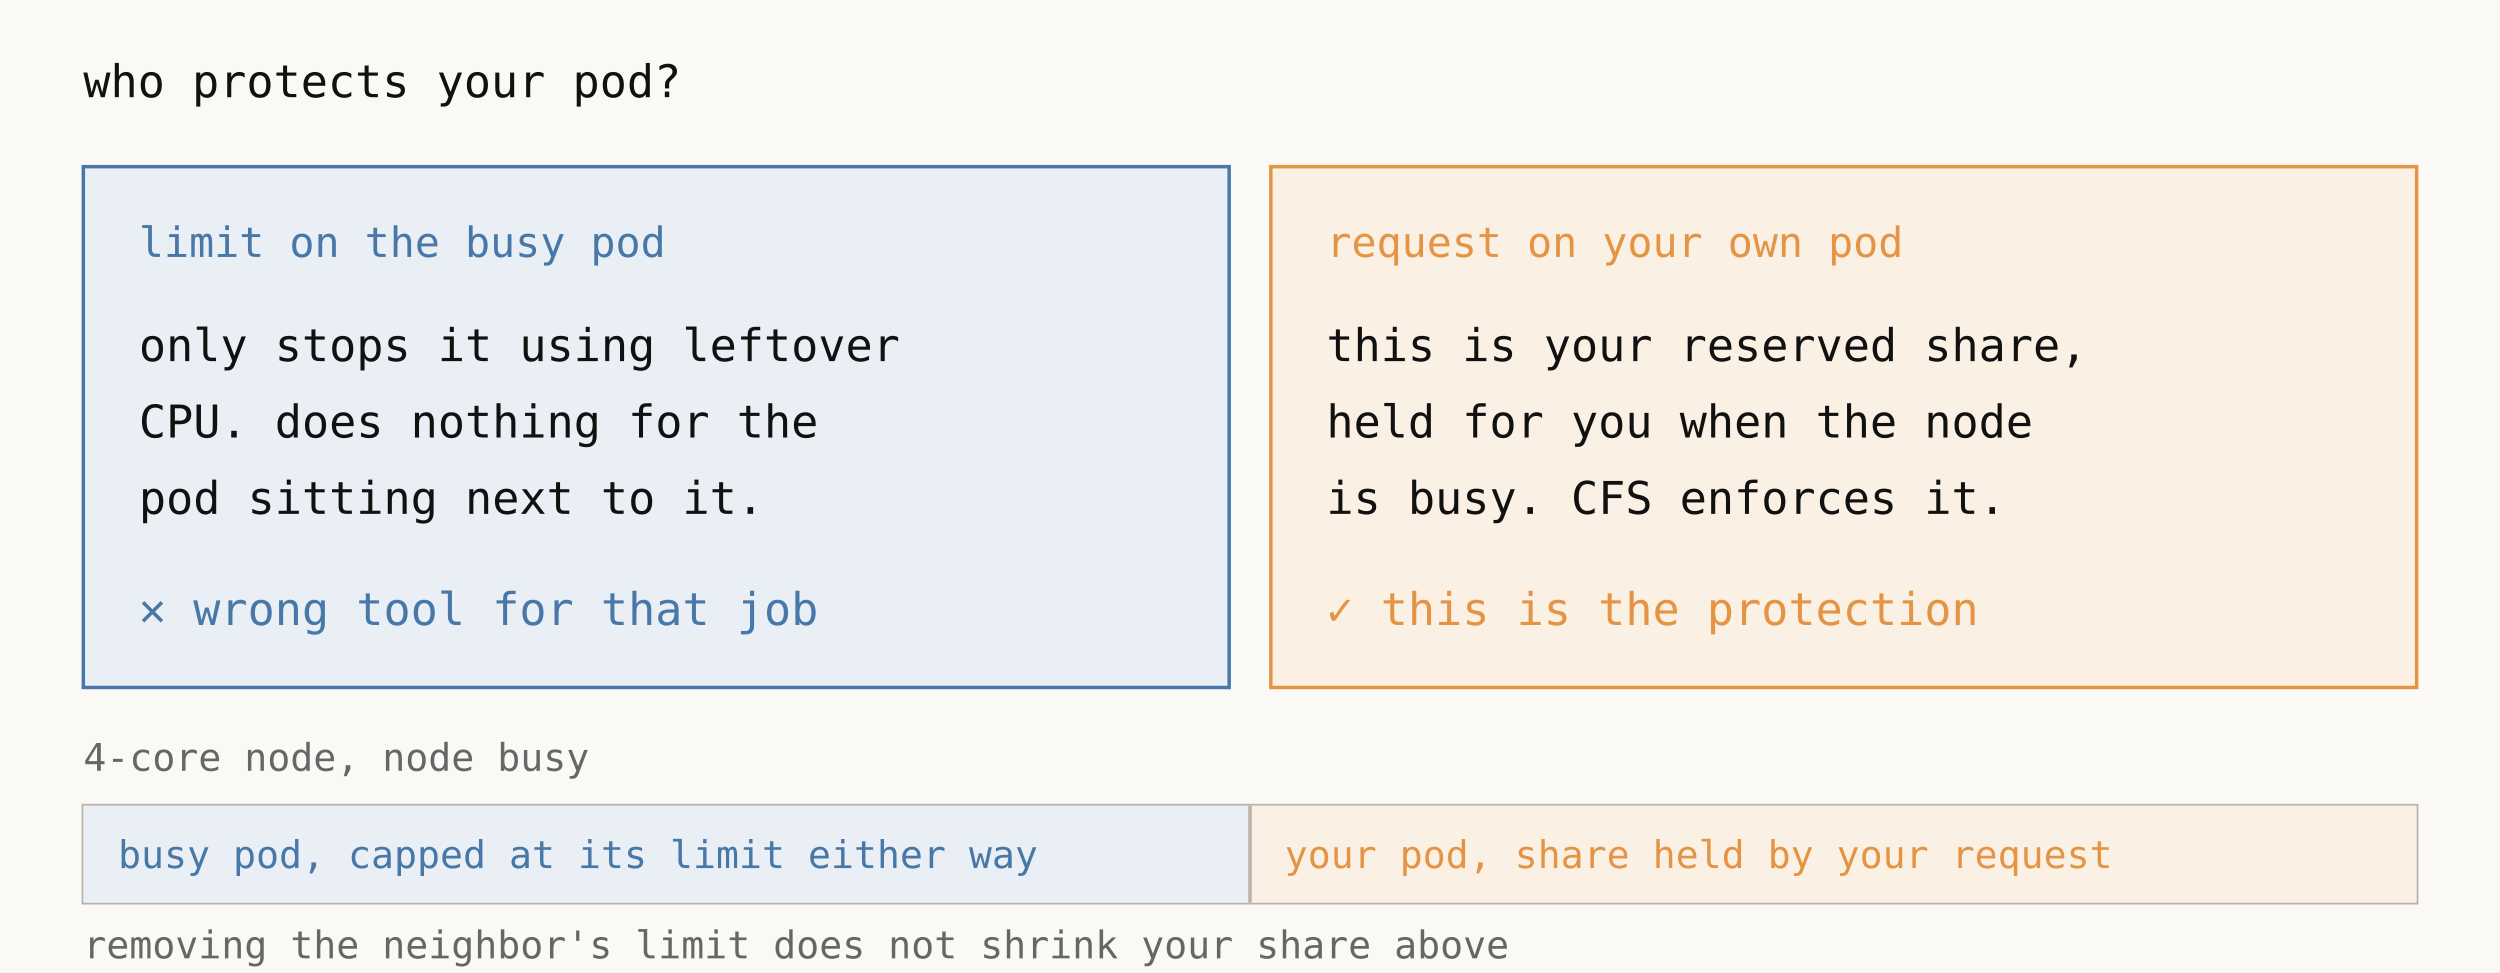
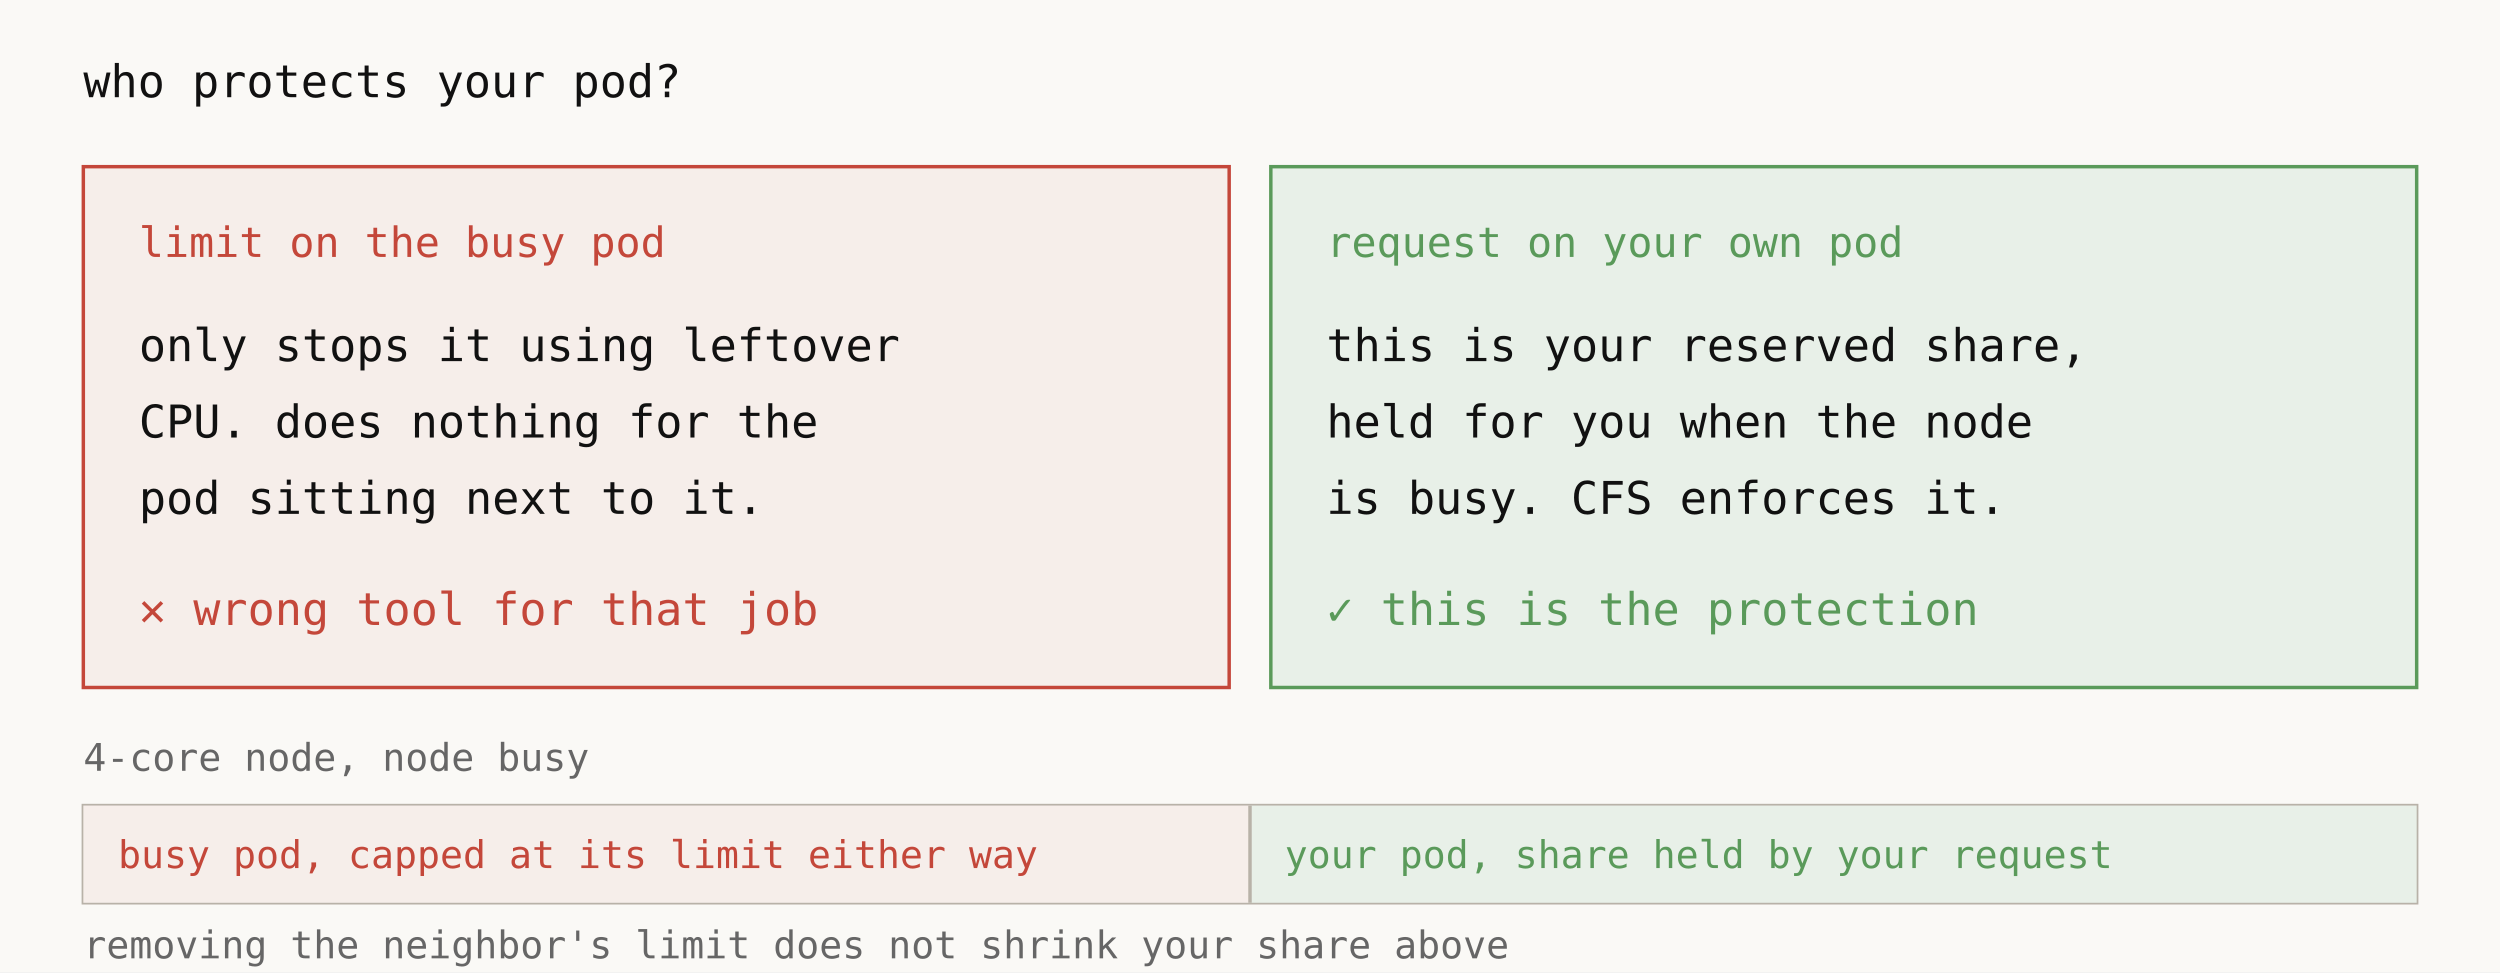
<svg xmlns="http://www.w3.org/2000/svg" width="720" height="280" viewBox="0 0 720 280">
  <rect width="720" height="280" fill="#faf9f6" />
  <text x="24" y="28" font-family="ui-monospace, SFMono-Regular, Menlo, monospace" font-size="13" fill="#111111">who protects your pod?</text>
-   <rect x="24" y="48" width="330" height="150" fill="#e9eff4" stroke="#4878a8" />
-   <text x="40" y="74" font-family="ui-monospace, SFMono-Regular, Menlo, monospace" font-size="12" fill="#4878a8">limit on the busy pod</text>
+   <rect x="24" y="48" width="330" height="150" fill="#f6eeea" stroke="#c4473a" />
+   <text x="40" y="74" font-family="ui-monospace, SFMono-Regular, Menlo, monospace" font-size="12" fill="#c4473a">limit on the busy pod</text>
  <text x="40" y="104" font-family="ui-monospace, SFMono-Regular, Menlo, monospace" font-size="13" fill="#111111">only stops it using leftover</text>
  <text x="40" y="126" font-family="ui-monospace, SFMono-Regular, Menlo, monospace" font-size="13" fill="#111111">CPU. does nothing for the</text>
  <text x="40" y="148" font-family="ui-monospace, SFMono-Regular, Menlo, monospace" font-size="13" fill="#111111">pod sitting next to it.</text>
-   <text x="40" y="180" font-family="ui-monospace, SFMono-Regular, Menlo, monospace" font-size="13" fill="#4878a8">✕ wrong tool for that job</text>
-   <rect x="366" y="48" width="330" height="150" fill="#faf1e4" stroke="#e49444" />
-   <text x="382" y="74" font-family="ui-monospace, SFMono-Regular, Menlo, monospace" font-size="12" fill="#e49444">request on your own pod</text>
+   <text x="40" y="180" font-family="ui-monospace, SFMono-Regular, Menlo, monospace" font-size="13" fill="#c4473a">✕ wrong tool for that job</text>
+   <rect x="366" y="48" width="330" height="150" fill="#e8f0e8" stroke="#5a9a5a" />
+   <text x="382" y="74" font-family="ui-monospace, SFMono-Regular, Menlo, monospace" font-size="12" fill="#5a9a5a">request on your own pod</text>
  <text x="382" y="104" font-family="ui-monospace, SFMono-Regular, Menlo, monospace" font-size="13" fill="#111111">this is your reserved share,</text>
  <text x="382" y="126" font-family="ui-monospace, SFMono-Regular, Menlo, monospace" font-size="13" fill="#111111">held for you when the node</text>
  <text x="382" y="148" font-family="ui-monospace, SFMono-Regular, Menlo, monospace" font-size="13" fill="#111111">is busy. CFS enforces it.</text>
-   <text x="382" y="180" font-family="ui-monospace, SFMono-Regular, Menlo, monospace" font-size="13" fill="#e49444">✓ this is the protection</text>
+   <text x="382" y="180" font-family="ui-monospace, SFMono-Regular, Menlo, monospace" font-size="13" fill="#5a9a5a">✓ this is the protection</text>
  <text x="24" y="222" font-family="ui-monospace, SFMono-Regular, Menlo, monospace" font-size="11" fill="#666666">4-core node, node busy</text>
  <rect x="24" y="232" width="672" height="28" fill="#ffffff" stroke="#b8b2a8" />
-   <rect x="24" y="232" width="336" height="28" fill="#e9eff4" />
-   <rect x="360" y="232" width="336" height="28" fill="#faf1e4" />
+   <rect x="24" y="232" width="336" height="28" fill="#f6eeea" />
+   <rect x="360" y="232" width="336" height="28" fill="#e8f0e8" />
  <line x1="360" y1="232" x2="360" y2="260" stroke="#b8b2a8" />
-   <text x="34" y="250" font-family="ui-monospace, SFMono-Regular, Menlo, monospace" font-size="11" fill="#4878a8">busy pod, capped at its limit either way</text>
-   <text x="370" y="250" font-family="ui-monospace, SFMono-Regular, Menlo, monospace" font-size="11" fill="#e49444">your pod, share held by your request</text>
+   <text x="34" y="250" font-family="ui-monospace, SFMono-Regular, Menlo, monospace" font-size="11" fill="#c4473a">busy pod, capped at its limit either way</text>
+   <text x="370" y="250" font-family="ui-monospace, SFMono-Regular, Menlo, monospace" font-size="11" fill="#5a9a5a">your pod, share held by your request</text>
  <text x="24" y="276" font-family="ui-monospace, SFMono-Regular, Menlo, monospace" font-size="11" fill="#666666">removing the neighbor's limit does not shrink your share above</text>
</svg>
